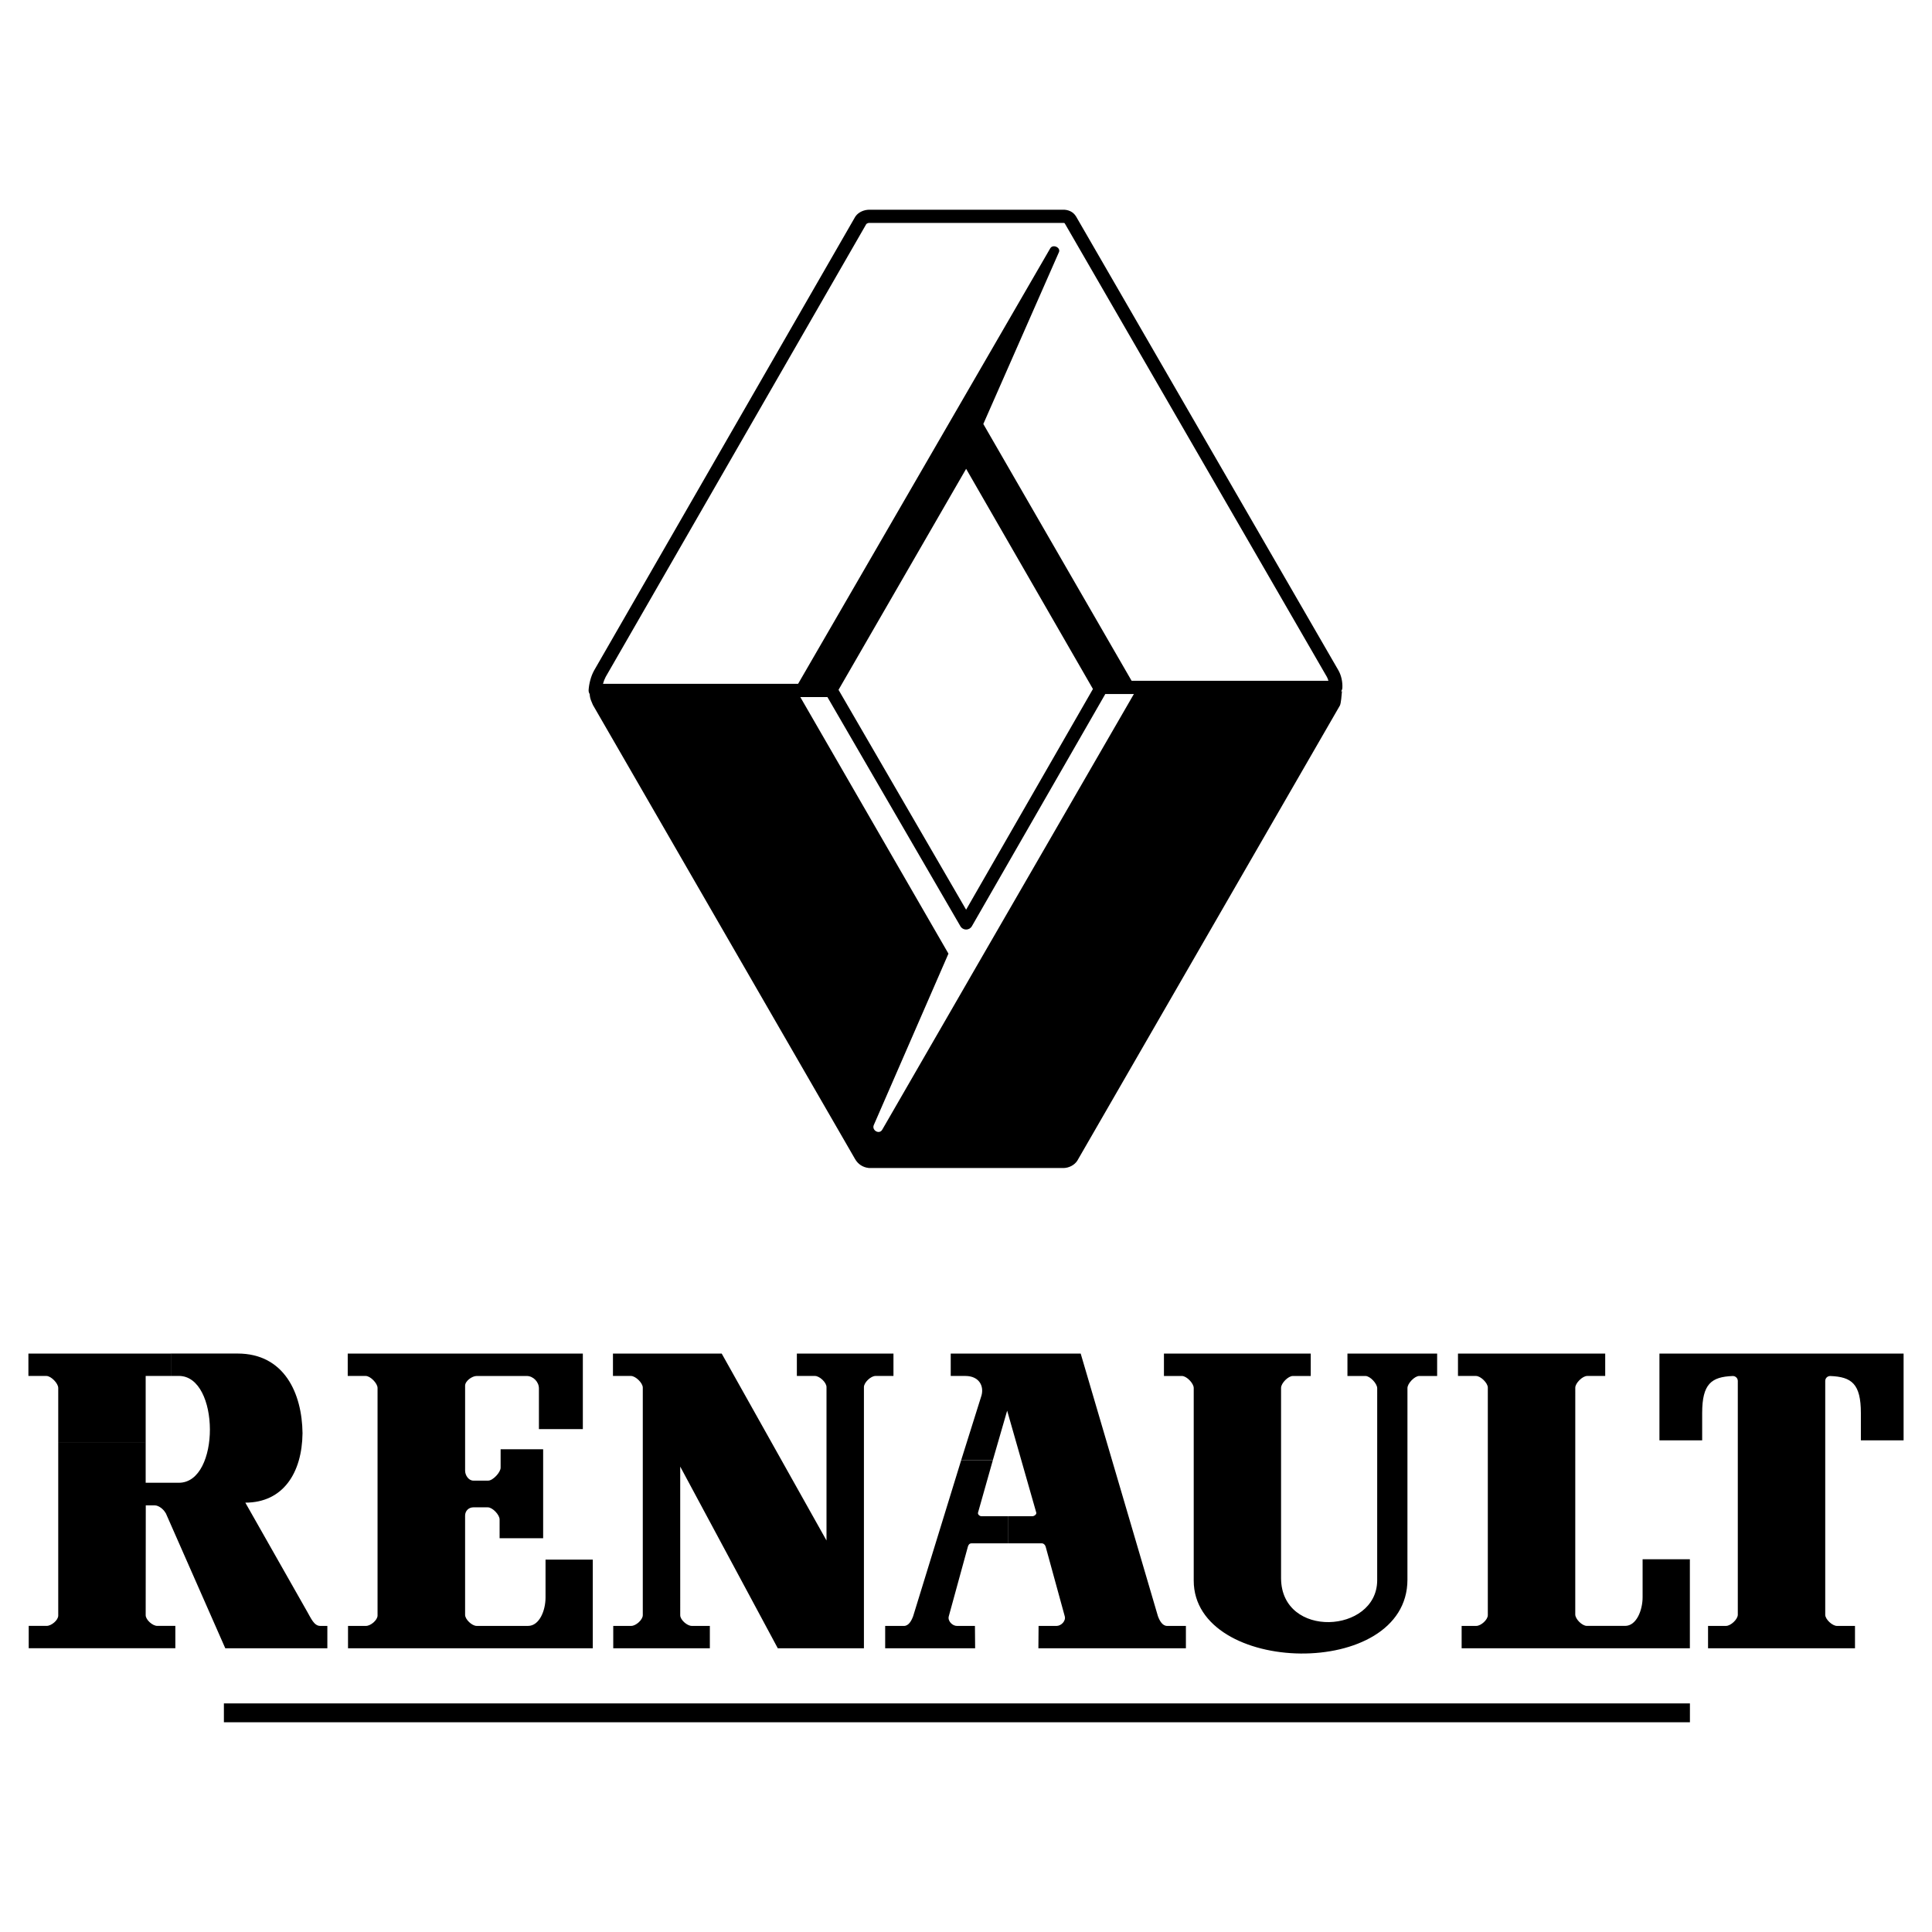
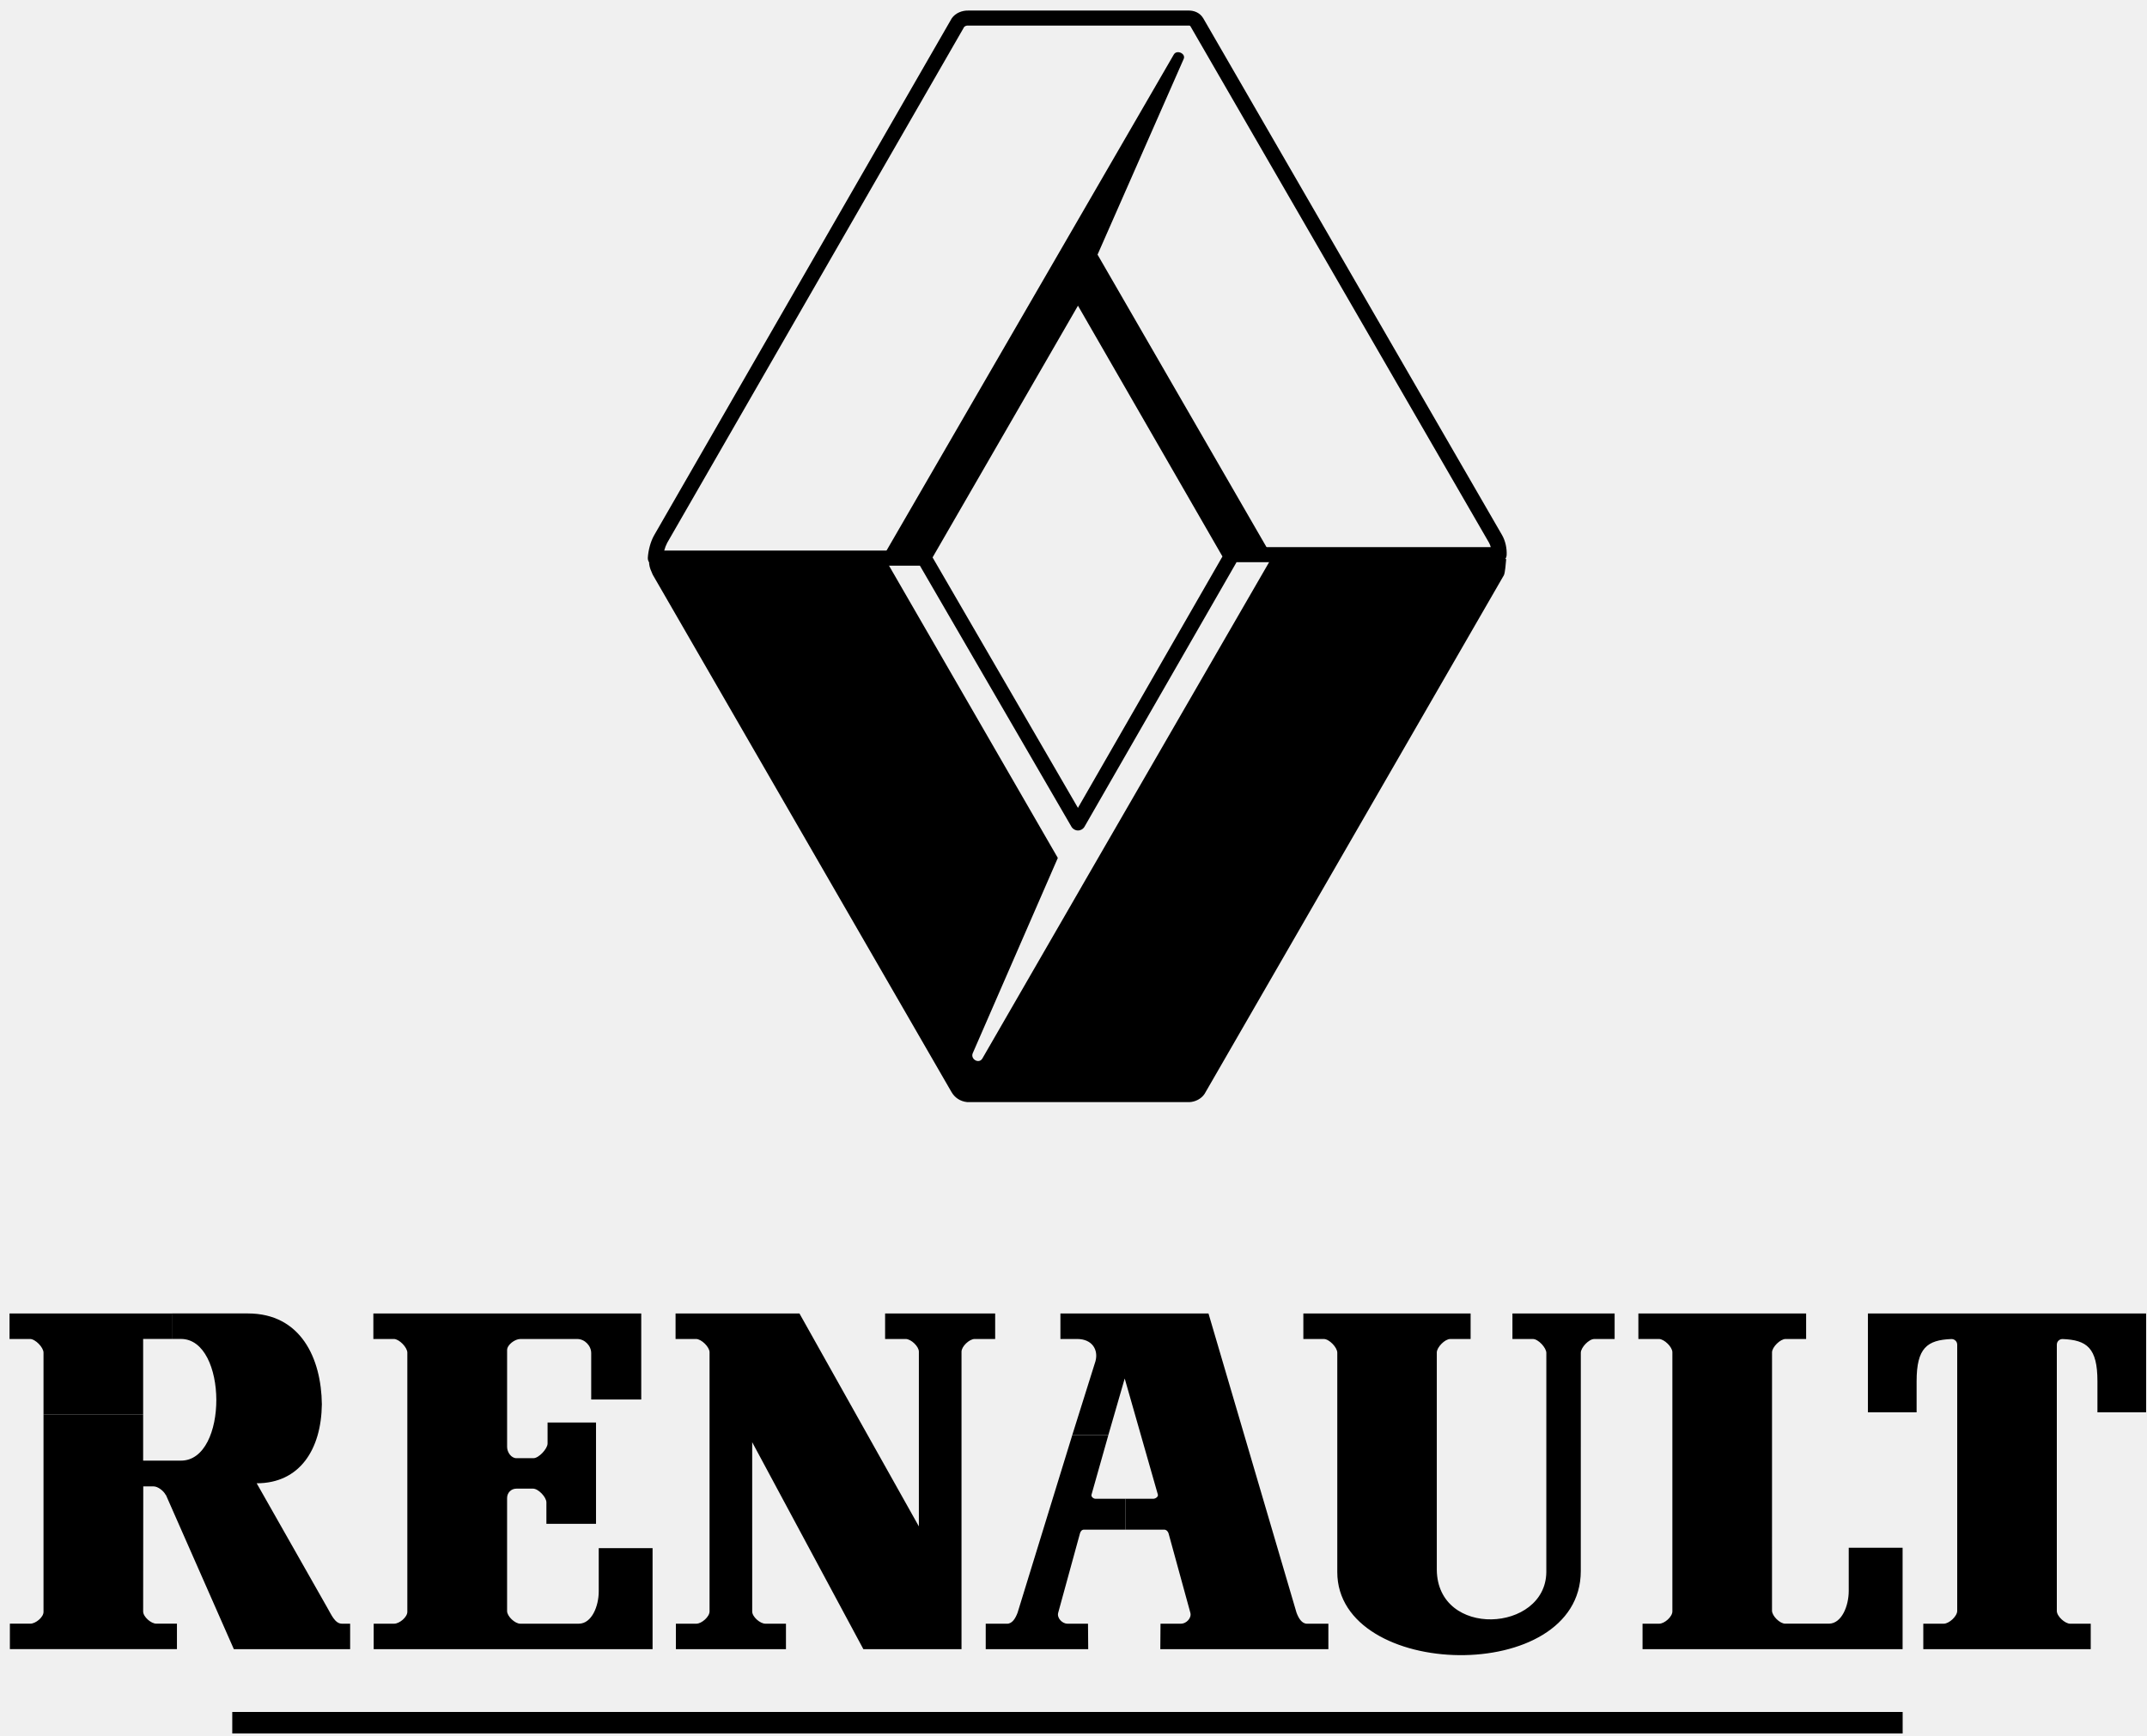
- <svg xmlns="http://www.w3.org/2000/svg" width="800px" height="800px" viewBox="0 0 192.756 192.756">
-   <path fill="#ffffff" d="M0 0h192.756v192.756H0z" />
-   <path d="M168.604 171.833v-1.882H22.338v1.882h146.266zM17.047 135.045H2.834v2.235H4.63c.463 0 1.18.734 1.18 1.197v5.404h8.724v-6.603h2.513v-2.233zM59.142 164.45v-8.848h-4.714v3.787c0 1.303-.618 2.828-1.743 2.828h-5.13c-.463 0-1.152-.644-1.152-1.105v-9.9c0-.464.354-.824.817-.824h1.455c.463 0 1.17.742 1.17 1.205v1.879h4.345v-8.878h-4.243v1.839c0 .463-.771 1.288-1.234 1.288h-1.492c-.463 0-.817-.526-.817-.991v-8.481c0-.463.689-.967 1.152-.967h4.995c.647 0 1.217.589 1.217 1.237v4.062h4.382v-7.536H34.693v2.235h1.796c.463 0 1.179.734 1.179 1.197v22.703c0 .463-.689 1.037-1.152 1.037h-1.794v2.231l24.42.002zM67.865 146.32l9.736 18.13h8.593v-26.057c0-.463.689-1.113 1.152-1.113h1.795v-2.235h-9.638v2.235h1.804c.463 0 1.153.647 1.153 1.109v15.306l-10.457-18.65H61.155v2.235h1.795c.464 0 1.181.699 1.181 1.162v22.703c0 .465-.69 1.072-1.152 1.072h-1.795v2.231h9.638v-2.231h-1.803c-.464 0-1.153-.604-1.153-1.066l-.001-14.831zM95.896 145.688l-4.791 15.561c-.178.479-.458.971-.921.971h-1.87v2.231h8.975l-.019-2.231h-1.792c-.463 0-.95-.502-.817-.965l1.901-6.933c.044-.181.162-.341.348-.341h3.647v-2.707l-2.627.002c-.187 0-.408-.183-.351-.367l1.476-5.221h-3.159z" />
-   <path d="M100.558 153.979h3.379c.186 0 .348.16.391.342l1.902 6.933c.135.463-.354.965-.816.965h-1.795l-.018 2.231h14.717v-2.231h-1.869c-.463 0-.744-.491-.922-.971l-7.707-26.203H94.854v2.235h1.467c1.352.005 1.87.984 1.602 1.951l-2.028 6.455h3.159l1.43-4.944 2.902 10.162c.059.186-.203.37-.389.37h-2.441v2.705h.002zM140.42 157.603l.002-19.114c0-.464.712-1.207 1.175-1.207h1.787v-2.235h-8.949v2.235h1.795c.463 0 1.174.76 1.174 1.223l-.002 19.201c-.059 5.269-9.531 5.821-9.59-.215v-19.025c0-.464.711-1.184 1.174-1.184h1.787v-2.235h-14.646v2.235h1.797c.463 0 1.174.733 1.174 1.198v19.213c-.001 9.469 21.322 9.972 21.322-.09zM157.166 138.453c0-.464.722-1.173 1.187-1.173h1.799v-2.235h-14.689v2.235h1.797c.463 0 1.18.699 1.18 1.162v22.703c0 .463-.688 1.072-1.151 1.072h-1.461v2.231h22.771v-8.882h-4.716v3.787c0 1.303-.616 2.862-1.741 2.862h-3.826c-.465 0-1.152-.678-1.152-1.142l.002-22.62z" />
-   <path d="M177.741 164.45h7.332v-2.231h-1.795c-.463 0-1.174-.653-1.174-1.116V137.78c0-.278.219-.495.498-.495 2.137.082 3.058.776 3.058 3.696v2.724h4.262v-8.66h-24.359v8.66h4.263v-2.724c0-2.92.92-3.614 3.055-3.696.279 0 .5.217.5.495v23.32c0 .465-.711 1.117-1.174 1.117h-1.795v2.231l7.329.002zM15.45 150.192c.359 0 .852.361 1.056.738l.029.027 5.941 13.491H32.66v-2.231h-.715c-.612 0-.92-.77-1.291-1.41l-6.178-10.888c3.771 0 5.662-2.97 5.707-6.925-.045-3.994-1.826-7.951-6.478-7.951h-6.658v2.234h.8c4.097 0 4.157 10.658 0 10.658h-3.313v-4.056H5.81v17.31c0 .463-.688 1.026-1.151 1.026H2.865v2.231h14.629v-2.231h-1.807c-.463 0-1.152-.604-1.152-1.067l.009-10.957h1.002-.096v.001zM96.978 97.192l-8.959 15.521c-.292.5-1.042.074-.85-.444l7.458-17.123-14.855-25.728-20.356.005c.026.268.208.622.248.72l26.128 45.258c.159.238.467.566.869.57h19.369c.393-.004.705-.262.809-.43l26.158-45.339c.084-.133.262-.534.482-1.071h-20.287L96.39 98.206l.588-1.014z" />
-   <path d="M110.271 69.243h22.998a.657.657 0 0 0 .66-.626c.028-.578-.104-1.219-.388-1.725L107.36 21.598c-.295-.49-.813-.699-1.362-.674H86.787c-.538-.014-1.122.214-1.438.669l-.031.048-26.045 45.253c-.314.561-.505 1.309-.547 1.948a.66.66 0 0 0 .615.702l.043.001h23.167l13.27 22.868a.66.66 0 0 0 1.142-.002l13.263-23.08a.522.522 0 0 0 .045-.088zm-1.228-.502l-12.654 22.02L83.66 68.824l12.731-22.049 12.652 21.966zm-26.561-.517H60.161c.068-.249.147-.454.265-.685l26.011-45.196.145-.081c.055-.024.129-.019.184-.019.094.002 19.305 0 19.346-.004a.126.126 0 0 1 .119.047l26.156 45.254c.066.128.113.242.15.381h-22.443L96.963 45.124a.661.661 0 0 0-1.144-.001L82.482 68.224z" />
-   <path d="M79.579 68.308h3.536l13.276-22.854 13.045 22.671 3.582.002-14.912-25.825 7.545-17.146c.199-.461-.604-.834-.869-.379L79.579 68.308zM85.306 115.632c.296.52.776.833 1.37.898l.036.004h19.426c.518-.018 1.059-.288 1.344-.73l26.207-45.426c.106-.234.166-1.027.199-1.41l-1.314-.115-.07.788-.029.199-26.098 45.238a.366.366 0 0 1-.27.135H86.791c-.137-.011-.274-.124-.339-.237L60.343 69.75a3.743 3.743 0 0 1-.187-.507.66.66 0 1 0-1.311.16c.018.145.057.316.109.452l.201.48 26.151 45.297z" />
+ <svg xmlns="http://www.w3.org/2000/svg" width="188px" height="152px" viewBox="0 0 188 152" version="1.1">
+   <g id="Page-1" stroke="none" stroke-width="1" fill="none" fill-rule="evenodd">
+     <g id="renault-logo" transform="translate(0.834, 0.922)" fill="#000000" fill-rule="nonzero">
+       <path d="M165.77,150.911 L165.77,149.029 L19.504,149.029 L19.504,150.911 L165.77,150.911 L165.77,150.911 Z M14.213,114.123 L0,114.123 L0,116.358 L1.796,116.358 C2.259,116.358 2.976,117.092 2.976,117.555 L2.976,122.959 L11.7,122.959 L11.7,116.356 L14.213,116.356 L14.213,114.123 L14.213,114.123 Z M56.308,143.528 L56.308,134.68 L51.594,134.68 L51.594,138.467 C51.594,139.77 50.976,141.295 49.851,141.295 L44.721,141.295 C44.258,141.295 43.569,140.651 43.569,140.19 L43.569,130.29 C43.569,129.826 43.923,129.466 44.386,129.466 L45.841,129.466 C46.304,129.466 47.011,130.208 47.011,130.671 L47.011,132.55 L51.356,132.55 L51.356,123.672 L47.113,123.672 L47.113,125.511 C47.113,125.974 46.342,126.799 45.879,126.799 L44.387,126.799 C43.924,126.799 43.57,126.273 43.57,125.808 L43.57,117.327 C43.57,116.864 44.259,116.36 44.722,116.36 L49.717,116.36 C50.364,116.36 50.934,116.949 50.934,117.597 L50.934,121.659 L55.316,121.659 L55.316,114.123 L31.859,114.123 L31.859,116.358 L33.655,116.358 C34.118,116.358 34.834,117.092 34.834,117.555 L34.834,140.258 C34.834,140.721 34.145,141.295 33.682,141.295 L31.888,141.295 L31.888,143.526 L56.308,143.528 L56.308,143.528 Z M65.031,125.398 L74.767,143.528 L83.36,143.528 L83.36,117.471 C83.36,117.008 84.049,116.358 84.512,116.358 L86.307,116.358 L86.307,114.123 L76.669,114.123 L76.669,116.358 L78.473,116.358 C78.936,116.358 79.626,117.005 79.626,117.467 L79.626,132.773 L69.169,114.123 L58.321,114.123 L58.321,116.358 L60.116,116.358 C60.58,116.358 61.297,117.057 61.297,117.52 L61.297,140.223 C61.297,140.688 60.607,141.295 60.145,141.295 L58.35,141.295 L58.35,143.526 L67.988,143.526 L67.988,141.295 L66.185,141.295 C65.721,141.295 65.032,140.691 65.032,140.229 L65.031,125.398 L65.031,125.398 Z M93.062,124.766 L88.271,140.327 C88.093,140.806 87.813,141.298 87.35,141.298 L85.48,141.298 L85.48,143.529 L94.455,143.529 L94.436,141.298 L92.644,141.298 C92.181,141.298 91.694,140.796 91.827,140.333 L93.728,133.4 C93.772,133.219 93.89,133.059 94.076,133.059 L97.723,133.059 L97.723,130.352 L95.096,130.354 C94.909,130.354 94.688,130.171 94.745,129.987 L96.221,124.766 L93.062,124.766 L93.062,124.766 Z" id="Shape" />
+       <path d="M97.724,133.057 L101.103,133.057 C101.289,133.057 101.451,133.217 101.494,133.399 L103.396,140.332 C103.531,140.795 103.042,141.297 102.58,141.297 L100.785,141.297 L100.767,143.528 L115.484,143.528 L115.484,141.297 L113.615,141.297 C113.152,141.297 112.871,140.806 112.693,140.326 L104.986,114.123 L92.02,114.123 L92.02,116.358 L93.487,116.358 C94.839,116.363 95.357,117.342 95.089,118.309 L93.061,124.764 L96.22,124.764 L97.65,119.82 L100.552,129.982 C100.611,130.168 100.349,130.352 100.163,130.352 L97.722,130.352 L97.722,133.057 L97.724,133.057 L97.724,133.057 Z M137.586,136.681 L137.588,117.567 C137.588,117.103 138.3,116.36 138.763,116.36 L140.55,116.36 L140.55,114.125 L131.601,114.125 L131.601,116.36 L133.396,116.36 C133.859,116.36 134.57,117.12 134.57,117.583 L134.568,136.784 C134.509,142.053 125.037,142.605 124.978,136.569 L124.978,117.544 C124.978,117.08 125.689,116.36 126.152,116.36 L127.939,116.36 L127.939,114.125 L113.293,114.125 L113.293,116.36 L115.09,116.36 C115.553,116.36 116.264,117.093 116.264,117.558 L116.264,136.771 C116.263,146.24 137.586,146.743 137.586,136.681 Z M154.332,117.531 C154.332,117.067 155.054,116.358 155.519,116.358 L157.318,116.358 L157.318,114.123 L142.629,114.123 L142.629,116.358 L144.426,116.358 C144.889,116.358 145.606,117.057 145.606,117.52 L145.606,140.223 C145.606,140.686 144.918,141.295 144.455,141.295 L142.994,141.295 L142.994,143.526 L165.765,143.526 L165.765,134.644 L161.049,134.644 L161.049,138.431 C161.049,139.734 160.433,141.293 159.308,141.293 L155.482,141.293 C155.017,141.293 154.33,140.615 154.33,140.151 L154.332,117.531 Z" id="Shape" />
+       <path d="M174.907,143.528 L182.239,143.528 L182.239,141.297 L180.444,141.297 C179.981,141.297 179.27,140.644 179.27,140.181 L179.27,116.858 C179.27,116.58 179.489,116.363 179.768,116.363 C181.905,116.445 182.826,117.139 182.826,120.059 L182.826,122.783 L187.088,122.783 L187.088,114.123 L162.729,114.123 L162.729,122.783 L166.992,122.783 L166.992,120.059 C166.992,117.139 167.912,116.445 170.047,116.363 C170.326,116.363 170.547,116.58 170.547,116.858 L170.547,140.178 C170.547,140.643 169.836,141.295 169.373,141.295 L167.578,141.295 L167.578,143.526 L174.907,143.528 Z M12.616,129.27 C12.975,129.27 13.468,129.631 13.672,130.008 L13.701,130.035 L19.642,143.526 L29.826,143.526 L29.826,141.295 L29.111,141.295 C28.499,141.295 28.191,140.525 27.82,139.885 L21.642,128.997 C25.413,128.997 27.304,126.027 27.349,122.072 C27.304,118.078 25.523,114.121 20.871,114.121 L14.213,114.121 L14.213,116.355 L15.013,116.355 C19.11,116.355 19.17,127.013 15.013,127.013 L11.7,127.013 L11.7,122.957 L2.976,122.957 L2.976,140.267 C2.976,140.73 2.288,141.293 1.825,141.293 L0.031,141.293 L0.031,143.524 L14.66,143.524 L14.66,141.293 L12.853,141.293 C12.39,141.293 11.701,140.689 11.701,140.226 L11.71,129.269 L12.712,129.269 L12.616,129.269 L12.616,129.27 L12.616,129.27 Z M94.144,76.27 L85.185,91.791 C84.893,92.291 84.143,91.865 84.335,91.347 L91.793,74.224 L76.938,48.496 L56.582,48.501 C56.608,48.769 56.79,49.123 56.83,49.221 L82.958,94.479 C83.117,94.717 83.425,95.045 83.827,95.049 L103.196,95.049 C103.589,95.045 103.901,94.787 104.005,94.619 L130.163,49.28 C130.247,49.147 130.425,48.746 130.645,48.209 L110.358,48.209 L93.556,77.284 L94.144,76.27 L94.144,76.27 Z" id="Shape" />
+       <path d="M107.437,48.321 L130.435,48.321 C130.787,48.323 131.078,48.047 131.095,47.695 C131.123,47.117 130.991,46.476 130.707,45.97 L104.526,0.676 C104.231,0.186 103.713,-0.023 103.164,0.002 L83.953,0.002 C83.415,-0.012 82.831,0.216 82.515,0.671 L82.484,0.719 L56.439,45.972 C56.125,46.533 55.934,47.281 55.892,47.92 C55.868,48.284 56.143,48.598 56.507,48.622 L56.55,48.623 L79.717,48.623 L92.987,71.491 C93.105,71.694 93.323,71.819 93.559,71.819 C93.794,71.819 94.011,71.693 94.129,71.489 L107.392,48.409 C107.41,48.381 107.425,48.352 107.437,48.321 L107.437,48.321 Z M106.209,47.819 L93.555,69.839 L80.826,47.902 L93.557,25.853 L106.209,47.819 L106.209,47.819 Z M79.648,47.302 L57.327,47.302 C57.395,47.053 57.474,46.848 57.592,46.617 L83.603,1.421 L83.748,1.34 C83.803,1.316 83.877,1.321 83.932,1.321 C84.026,1.323 103.237,1.321 103.278,1.317 C103.323,1.31 103.369,1.328 103.397,1.364 L129.553,46.618 C129.619,46.746 129.666,46.86 129.703,46.999 L107.26,46.999 L94.129,24.202 C94.011,23.998 93.793,23.872 93.557,23.872 C93.321,23.872 93.103,23.997 92.985,24.201 L79.648,47.302 Z" id="Shape" />
+       <path d="M76.745,47.386 L80.281,47.386 L93.557,24.532 L106.602,47.203 L110.184,47.205 L95.272,21.38 L102.817,4.234 C103.016,3.773 102.213,3.4 101.948,3.855 L76.745,47.386 Z M82.472,94.71 C82.768,95.23 83.248,95.543 83.842,95.608 L83.878,95.612 L103.304,95.612 C103.822,95.594 104.363,95.324 104.648,94.882 L130.855,49.456 C130.961,49.222 131.021,48.429 131.054,48.046 L129.74,47.931 L129.67,48.719 L129.641,48.918 L103.543,94.156 C103.477,94.238 103.378,94.287 103.273,94.291 L83.957,94.291 C83.82,94.28 83.683,94.167 83.618,94.054 L57.509,48.828 C57.435,48.664 57.372,48.494 57.322,48.321 C57.293,48.087 57.142,47.886 56.925,47.793 C56.708,47.701 56.458,47.731 56.269,47.873 C56.081,48.015 55.982,48.247 56.011,48.481 C56.029,48.626 56.068,48.797 56.12,48.933 L56.321,49.413 L82.472,94.71 L82.472,94.71 Z" id="Shape" />
+     </g>
+   </g>
</svg>
